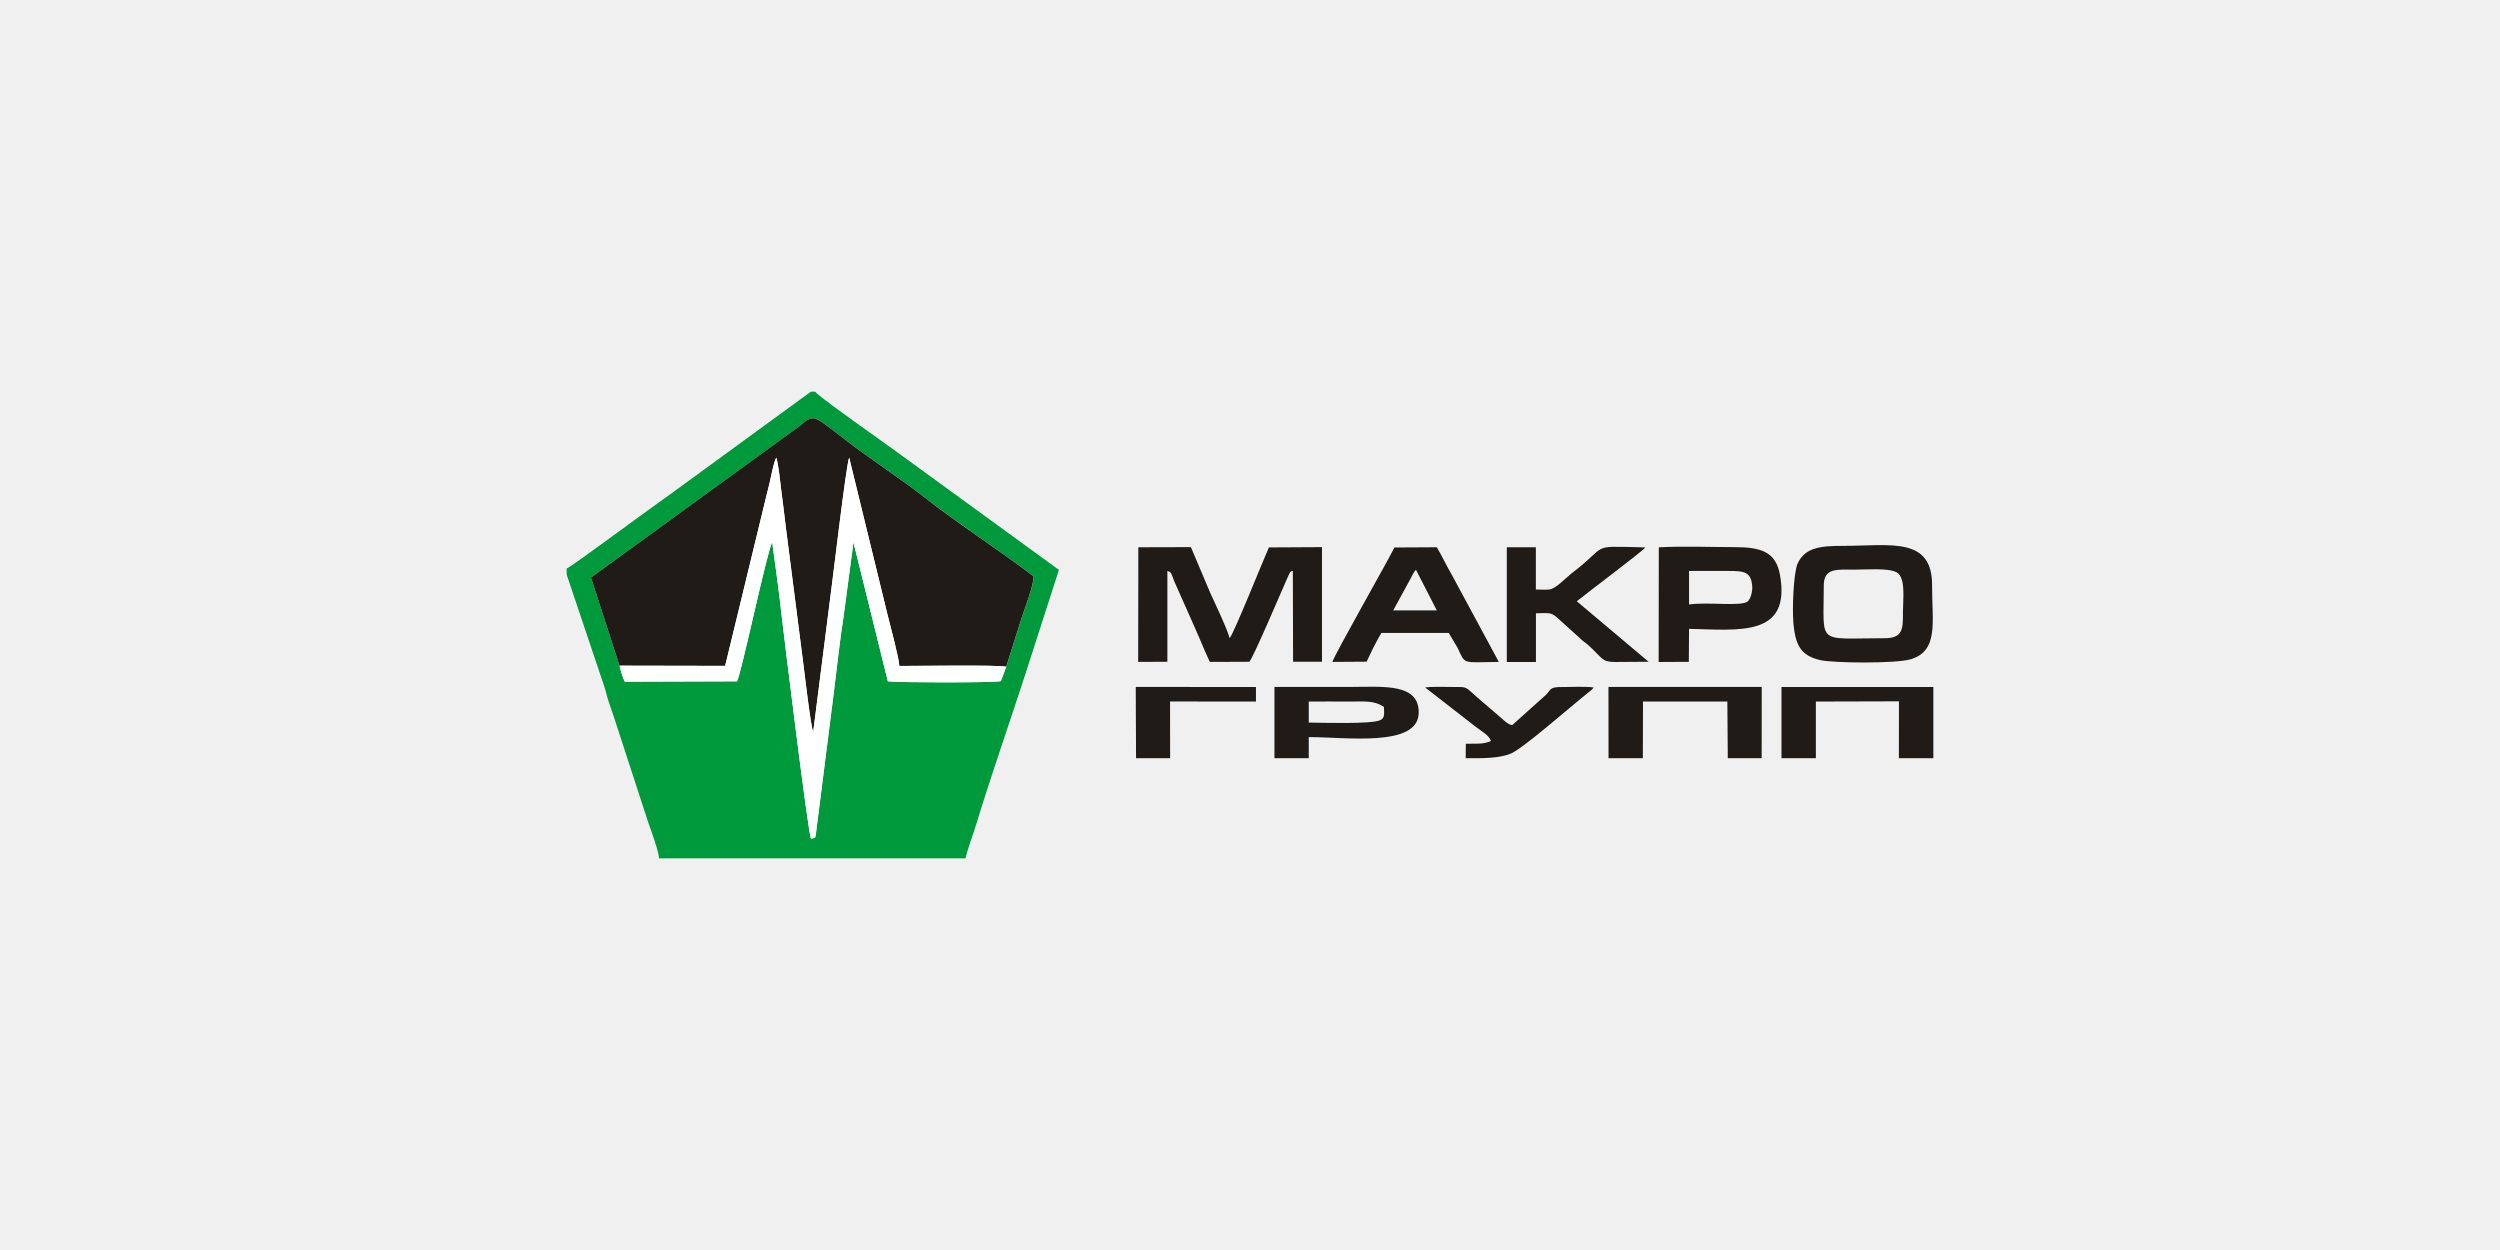
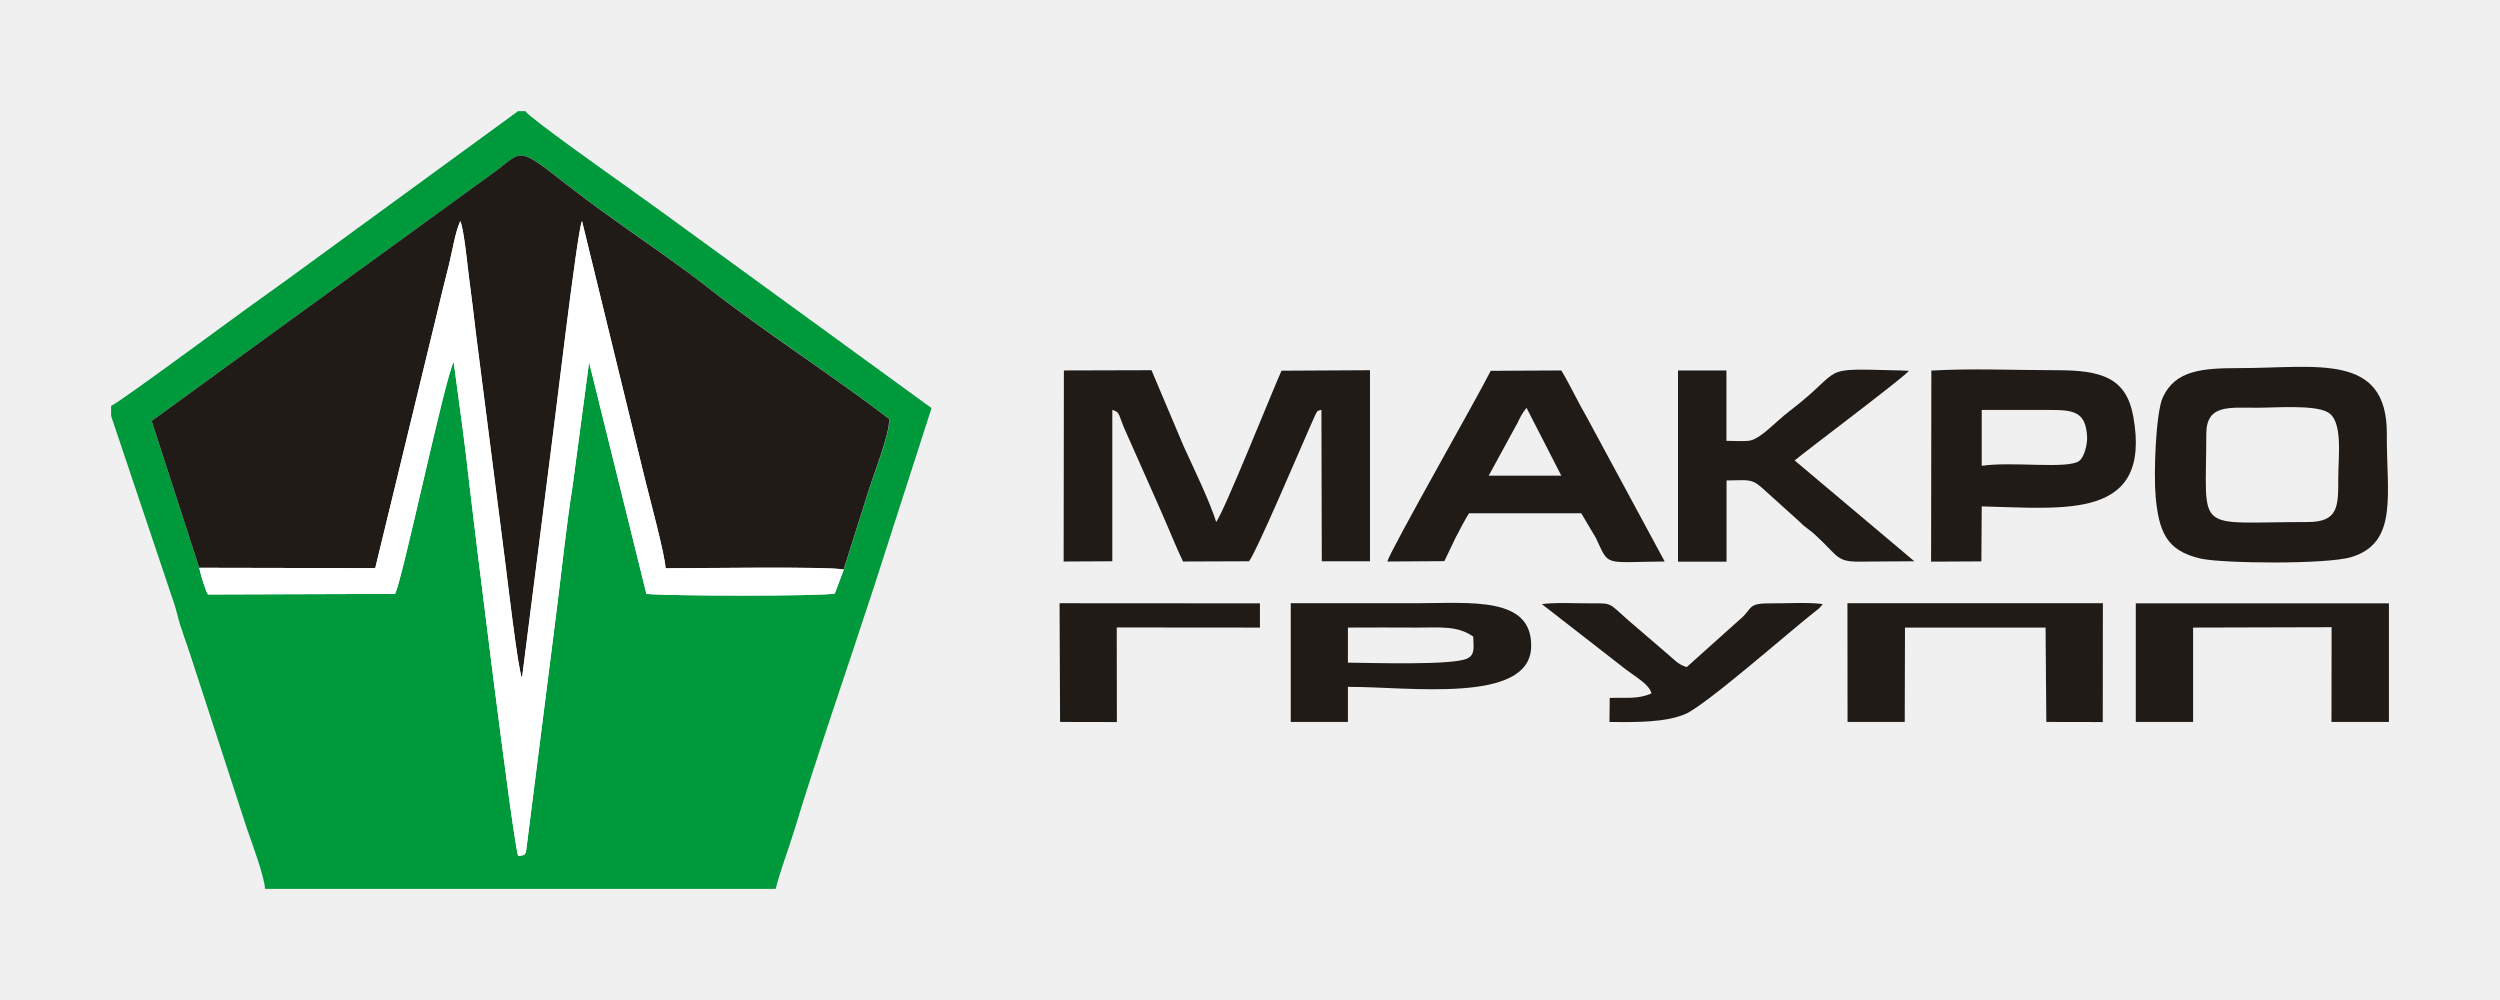
- <svg xmlns="http://www.w3.org/2000/svg" width="300" height="150" viewBox="0 0 300 150" fill="none">
+ <svg xmlns="http://www.w3.org/2000/svg" width="180" height="72" viewBox="60 39 180 72" fill="none">
  <path fill-rule="evenodd" clip-rule="evenodd" d="M68 68.224V68.95L72.551 82.494C72.551 82.494 72.578 82.574 72.587 82.609C72.605 82.662 72.649 82.804 72.658 82.848C72.773 83.256 72.826 83.521 72.96 83.955C73.199 84.708 73.403 85.249 73.643 85.966L77.804 98.739C78.105 99.59 79.055 102.158 79.081 103H115.847C116.184 101.654 116.77 100.165 117.222 98.677C118.801 93.469 121.152 86.701 122.883 81.387L127.07 68.383L108.732 55.043C107.472 54.113 106.363 53.342 105.059 52.395C104.118 51.721 98.112 47.478 97.819 47H97.304L80.829 59.02C80.27 59.419 79.596 59.915 78.993 60.34C77.591 61.315 68.559 68.02 68 68.224ZM74.344 79.881L70.919 69.304L95.841 51.216C97.677 49.79 97.313 49.569 101.04 52.465C104.1 54.848 108.182 57.505 110.932 59.667C114.88 62.767 120.123 66.16 124.018 69.154C124.142 70.119 122.785 73.468 122.448 74.637L120.753 80.005L120.106 81.732C119.263 81.945 107.942 81.918 106.54 81.759L102.415 65.079L101.226 74.008C100.765 76.904 100.454 79.987 100.072 82.99L97.934 99.838C97.846 100.555 97.89 100.573 97.313 100.626C96.985 100.077 93.995 75.691 93.818 74.07C93.516 71.253 93.064 68.038 92.664 65.061C92.017 66.231 88.974 80.793 88.441 81.759L74.973 81.803C74.769 81.449 74.459 80.43 74.344 79.881Z" fill="#009A3D" />
  <path fill-rule="evenodd" clip-rule="evenodd" d="M74.343 79.881L87.012 79.907L91.554 61.182C91.803 60.092 92.069 59.109 92.335 58.002C92.566 57.063 92.788 55.654 93.142 54.91C93.418 55.672 93.63 57.922 93.755 58.923C93.941 60.367 94.118 61.713 94.278 63.148L96.398 79.704C96.54 80.793 97.286 87.189 97.579 87.835L99.672 71.368C99.841 70.235 101.571 55.46 101.899 54.919L106.459 73.609C106.752 74.796 107.888 79.022 107.914 79.916C109.955 79.916 119.581 79.766 120.743 80.005L122.438 74.637C122.775 73.468 124.124 70.12 124.008 69.154C120.114 66.16 114.861 62.776 110.922 59.667C108.172 57.506 104.082 54.848 101.03 52.466C97.312 49.569 97.667 49.791 95.831 51.217L70.918 69.305L74.343 79.881Z" fill="#201B17" />
  <path fill-rule="evenodd" clip-rule="evenodd" d="M74.344 79.881C74.459 80.43 74.77 81.449 74.974 81.803L88.442 81.759C88.974 80.784 92.026 66.231 92.665 65.061C93.073 68.046 93.516 71.253 93.818 74.07C93.995 75.682 96.985 100.077 97.314 100.626C97.881 100.573 97.837 100.564 97.935 99.838L100.073 82.99C100.454 79.987 100.765 76.913 101.226 74.008L102.415 65.079L106.54 81.759C107.942 81.918 119.263 81.936 120.106 81.732L120.753 80.005C119.591 79.774 109.965 79.925 107.924 79.916C107.898 79.013 106.762 74.787 106.469 73.609L101.909 54.919C101.581 55.459 99.851 70.226 99.682 71.368L97.588 87.835C97.287 87.197 96.55 80.793 96.409 79.704L94.288 63.148C94.128 61.722 93.951 60.376 93.765 58.923C93.641 57.922 93.419 55.672 93.153 54.91C92.789 55.654 92.576 57.063 92.345 58.002C92.07 59.1 91.813 60.092 91.564 61.182L87.022 79.907L74.353 79.881H74.344Z" fill="white" />
  <path fill-rule="evenodd" clip-rule="evenodd" d="M140.104 68.516C140.619 68.702 140.486 68.693 140.912 69.756L143.396 75.354C143.609 75.833 143.724 76.098 143.972 76.674C144.389 77.648 144.789 78.623 145.179 79.429L149.926 79.411C150.422 78.844 153.554 71.457 154.371 69.614C154.938 68.33 154.787 68.649 155.142 68.507L155.169 79.411H158.638V65.655L152.268 65.69C151.496 67.426 148.204 75.682 147.566 76.585C147.104 75.097 145.933 72.688 145.223 71.129L142.908 65.655L136.6 65.672L136.582 79.429L140.086 79.411V69.924V68.498L140.104 68.516Z" fill="#201B17" />
  <path fill-rule="evenodd" clip-rule="evenodd" d="M215.198 74.69C215.437 77.294 215.979 78.65 218.436 79.216C219.971 79.571 227.512 79.651 229.296 79.11C232.702 78.074 231.824 74.566 231.851 70.252C231.886 64.344 226.767 65.504 221.231 65.504C218.552 65.504 216.626 65.655 215.721 67.613C215.216 68.711 215.056 73.149 215.207 74.681M218.853 70.252C218.853 68.118 220.45 68.357 222.5 68.357C223.884 68.357 226.563 68.135 227.574 68.667C228.719 69.269 228.355 71.856 228.355 73.415C228.355 75.452 228.382 76.586 226.146 76.586C217.877 76.586 218.853 77.534 218.853 70.252Z" fill="#201B17" />
  <path fill-rule="evenodd" clip-rule="evenodd" d="M164.873 77.586C165.086 77.152 165.529 76.329 165.769 75.956H173.851L174.907 77.737C175.892 79.819 175.386 79.464 179.858 79.429L174.259 69.056C173.594 67.922 173.071 66.762 172.414 65.672L167.33 65.699C166.567 67.276 160.135 78.552 159.887 79.429L163.994 79.402L164.864 77.586H164.873ZM169.202 69.57C169.495 68.968 169.584 68.764 169.912 68.365L172.414 73.246H167.188L169.194 69.57H169.202Z" fill="#201B17" />
  <path fill-rule="evenodd" clip-rule="evenodd" d="M199.039 79.438L202.659 79.42L202.685 75.461C208.665 75.594 214.938 76.479 213.598 68.994C213.092 66.169 211.274 65.655 208.071 65.655C205.179 65.655 201.905 65.513 199.057 65.681L199.039 79.429V79.438ZM202.685 72.538V68.516C204.274 68.516 205.862 68.516 207.441 68.516C209.286 68.507 210.173 68.614 210.271 70.438C210.298 70.961 210.085 71.909 209.694 72.192C208.86 72.794 204.877 72.21 202.685 72.538Z" fill="#201B17" />
  <path fill-rule="evenodd" clip-rule="evenodd" d="M189.218 72.148C190.008 71.484 197.097 66.16 197.443 65.699L196.822 65.673C190.691 65.522 193.015 65.416 188.828 68.614C187.79 69.402 186.725 70.66 185.891 70.74C185.501 70.784 184.747 70.74 184.303 70.74V65.673H180.816V79.438H184.312V73.592C185.74 73.592 186.069 73.423 186.814 74.079L189.564 76.559C189.981 76.993 190.185 77.055 190.602 77.427C192.341 78.986 192.164 79.438 193.805 79.438L197.833 79.411L189.209 72.148H189.218Z" fill="#201B17" />
  <path fill-rule="evenodd" clip-rule="evenodd" d="M157.05 88.455C161.344 88.428 170.11 89.722 170.243 85.603C170.358 81.909 165.896 82.432 161.965 82.432C158.958 82.432 155.941 82.432 152.934 82.432V90.98H157.05V88.455ZM157.05 84.186C158.683 84.168 160.324 84.186 161.965 84.186C163.811 84.186 164.911 84.044 166.073 84.832C166.091 85.603 166.224 86.143 165.63 86.418C164.529 86.923 158.603 86.719 157.05 86.71V84.194V84.186Z" fill="#201B17" />
  <path fill-rule="evenodd" clip-rule="evenodd" d="M197.159 84.186H207.282L207.335 90.98L211.399 90.988L211.407 82.432H193.016L193.024 90.98H197.141L197.159 84.186Z" fill="#201B17" />
  <path fill-rule="evenodd" clip-rule="evenodd" d="M232.001 90.98V82.441H213.777V90.98H217.903V84.186L227.875 84.159L227.866 90.98H232.001Z" fill="#201B17" />
  <path fill-rule="evenodd" clip-rule="evenodd" d="M177.116 87.242C177.879 87.808 178.748 88.296 178.908 88.924C177.932 89.359 177.107 89.208 175.9 89.252L175.882 90.98C177.817 91.006 179.928 91.015 181.339 90.413C182.812 89.775 188.561 84.717 190.548 83.14C190.938 82.83 190.965 82.848 191.24 82.494C190.193 82.352 188.72 82.449 187.62 82.441C185.686 82.414 186.289 82.786 185.198 83.663L181.445 87.029C180.913 86.87 180.665 86.621 180.292 86.285L177.231 83.654C175.82 82.414 176.095 82.432 174.64 82.441C173.514 82.449 172.094 82.361 171.012 82.494L177.116 87.242Z" fill="#201B17" />
  <path fill-rule="evenodd" clip-rule="evenodd" d="M140.406 84.177L150.715 84.186V82.441L136.458 82.432H136.289L136.325 90.98L140.415 90.988L140.406 84.177Z" fill="#201B17" />
</svg>
